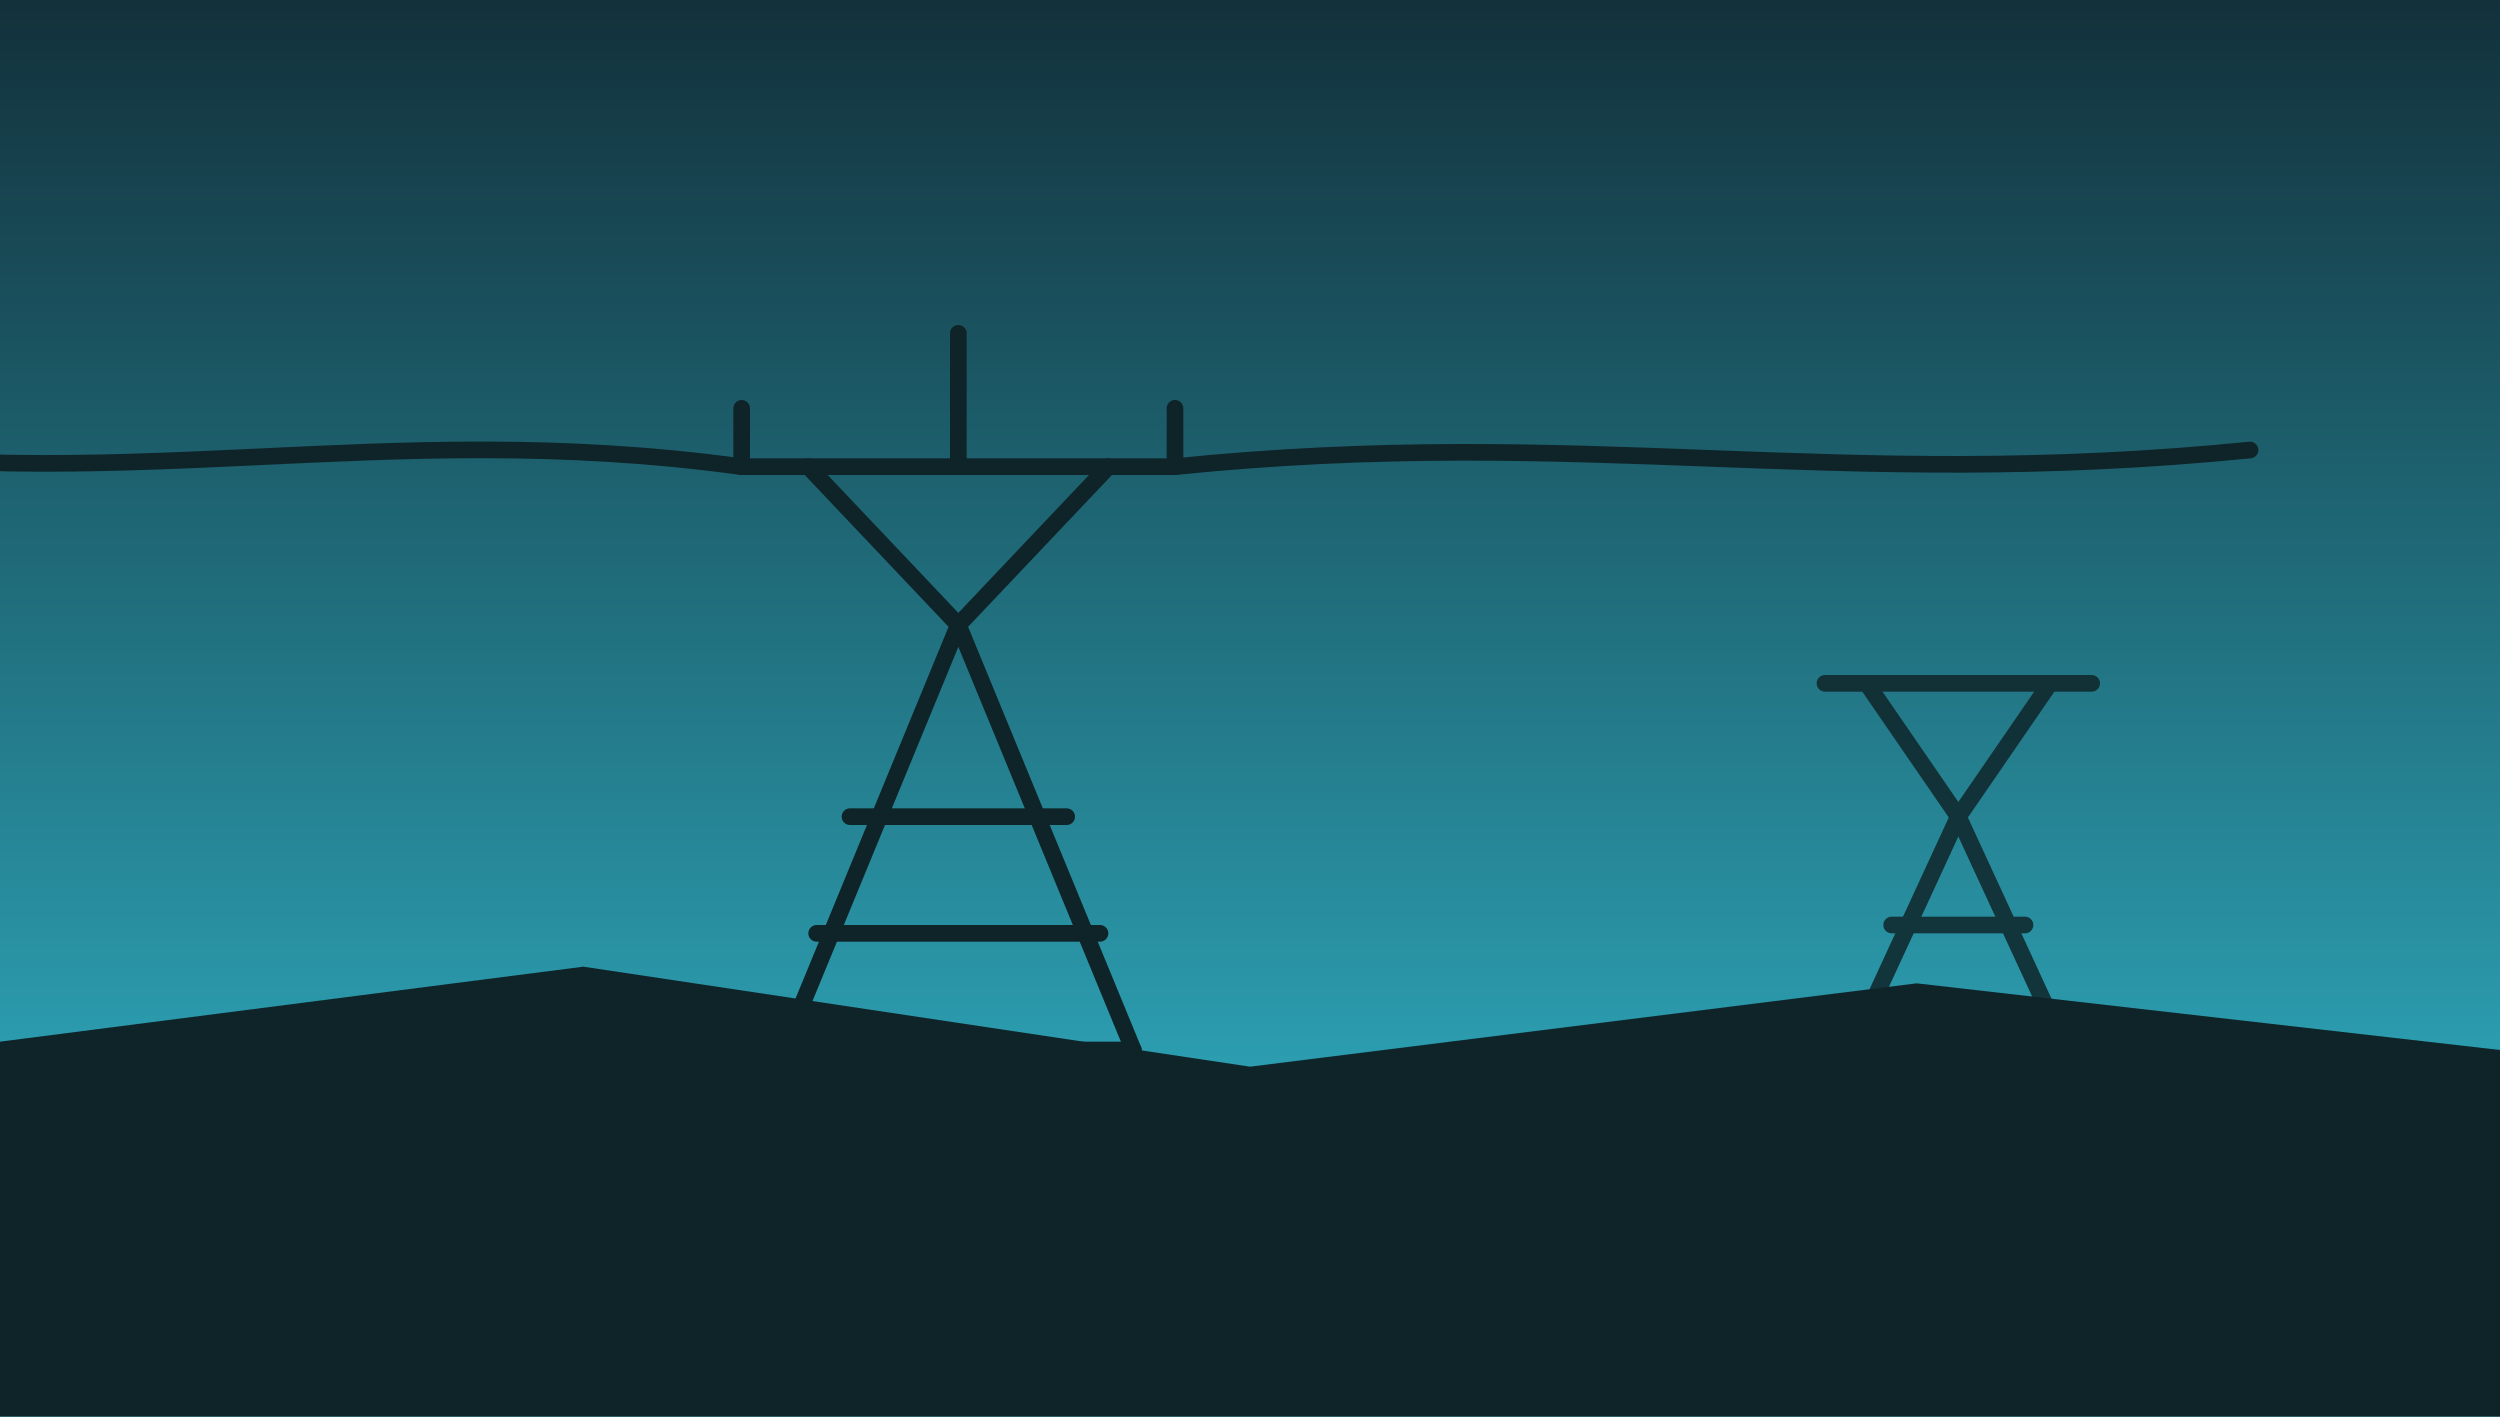
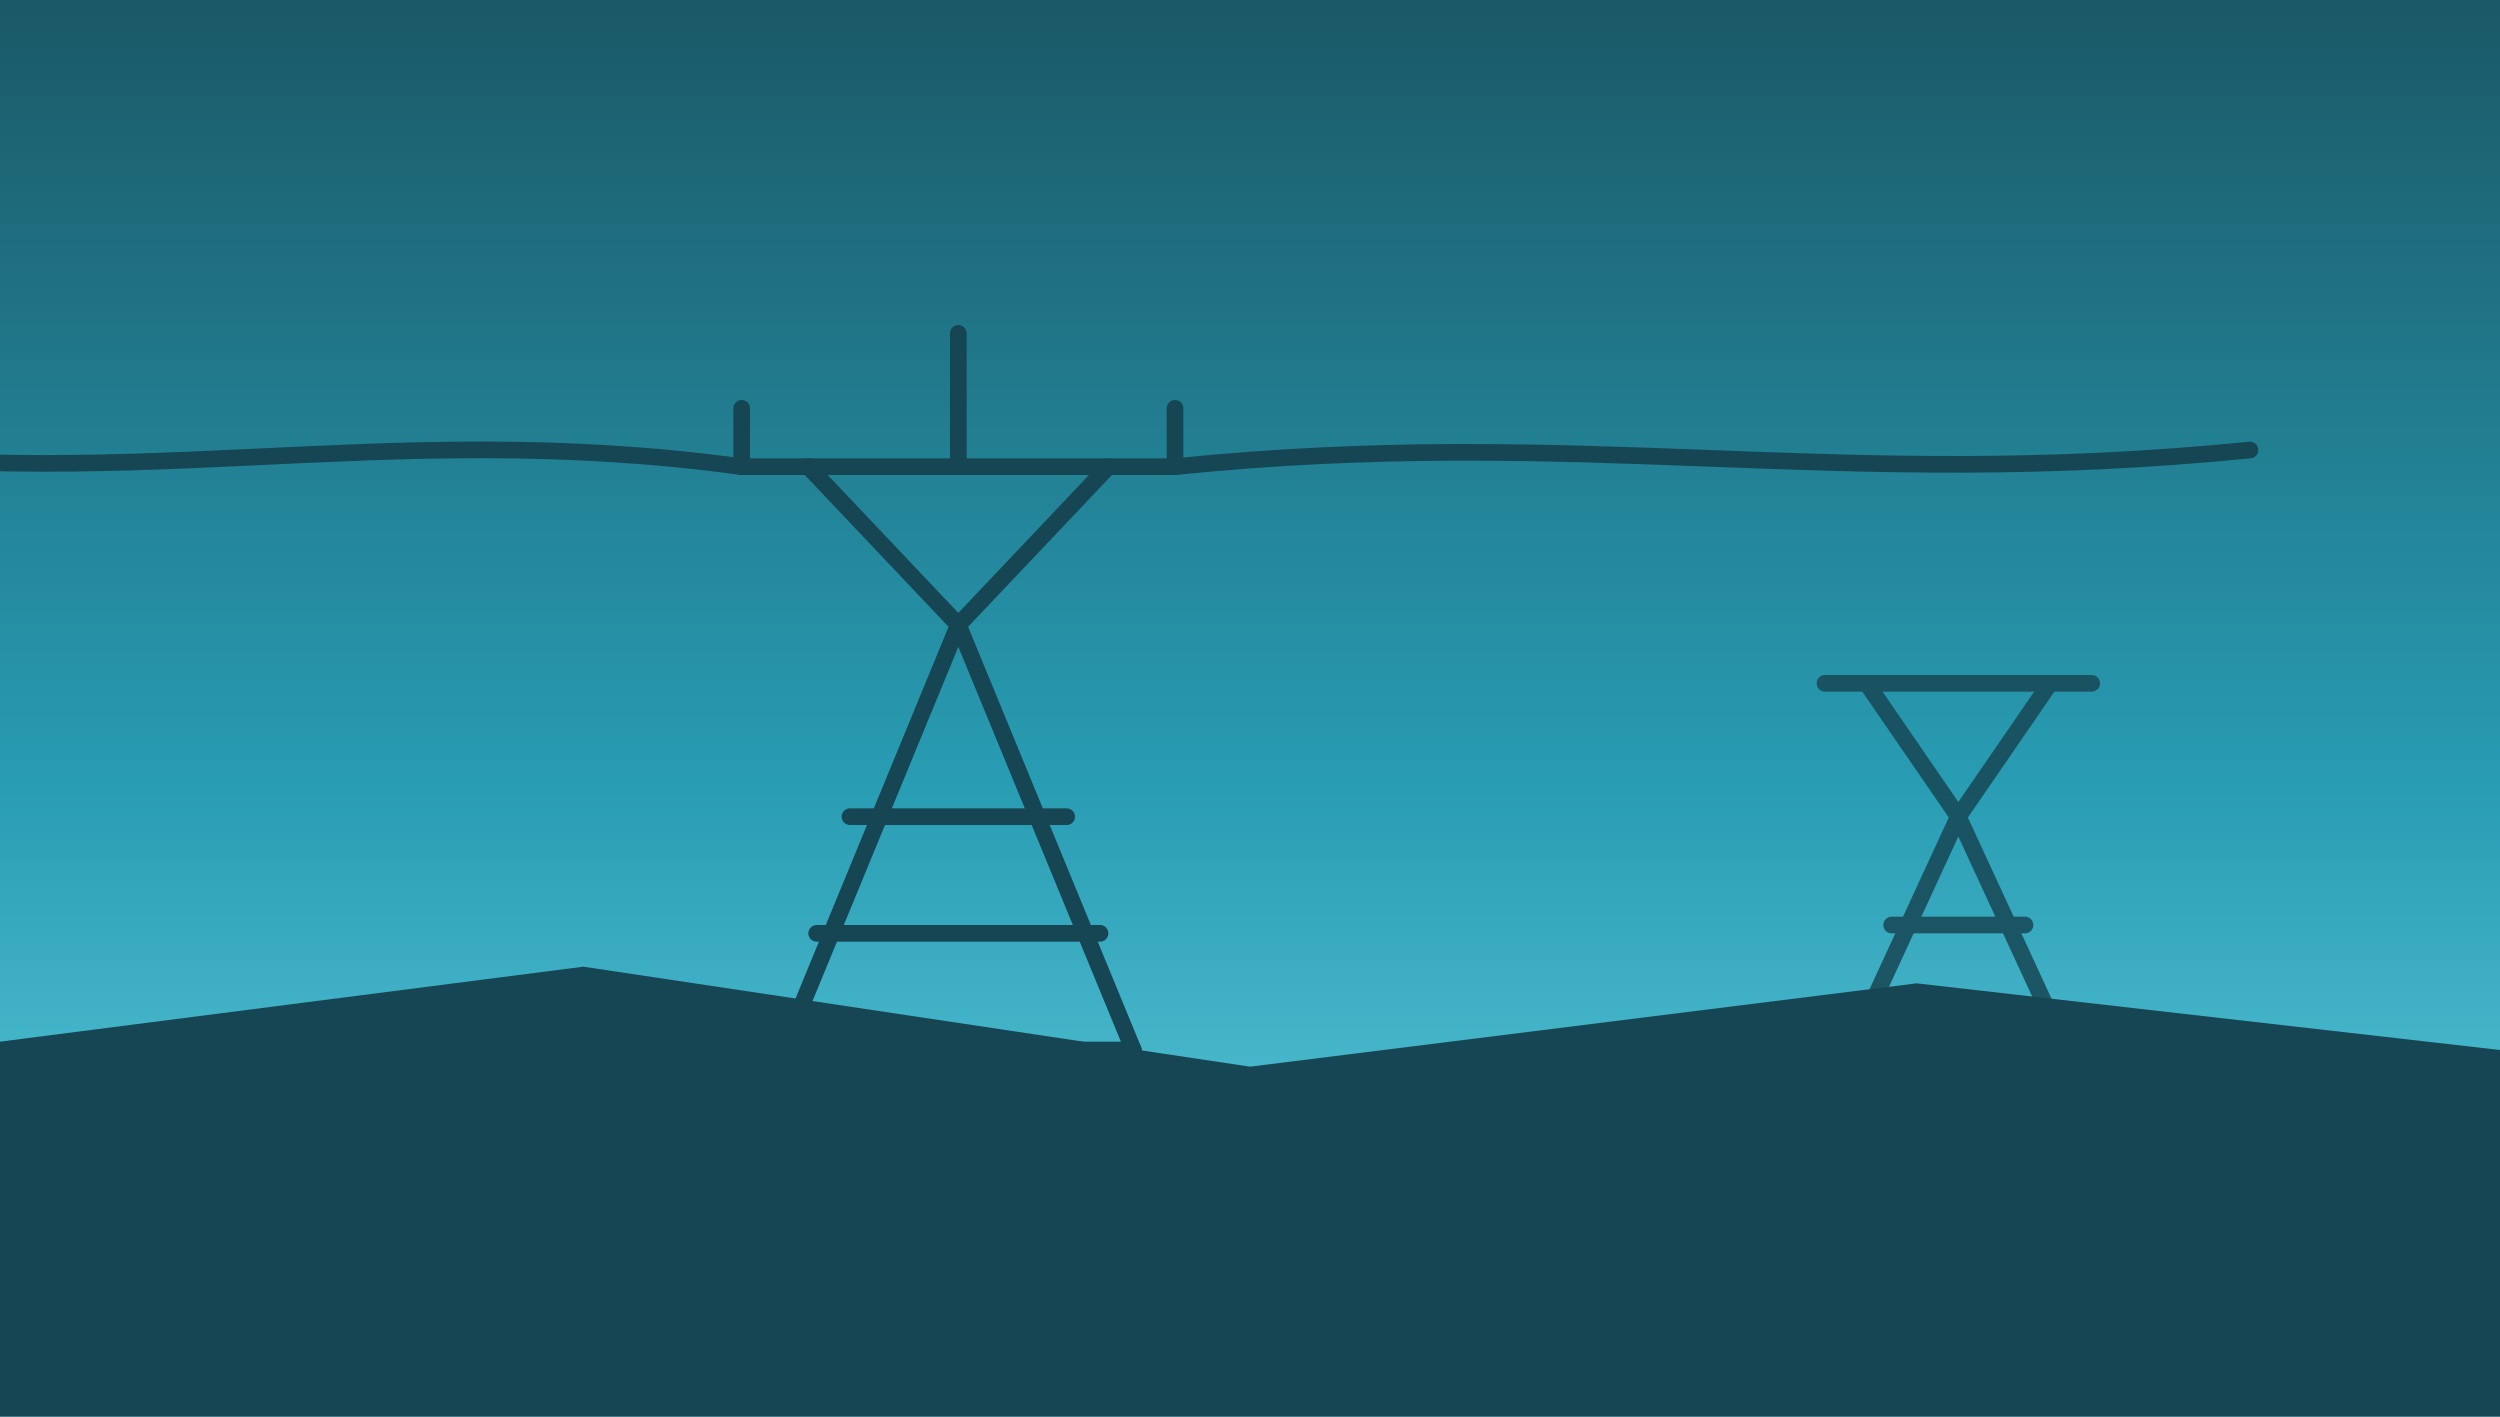
<svg xmlns="http://www.w3.org/2000/svg" viewBox="0 0 600 340" preserveAspectRatio="xMidYMax slice">
  <defs>
    <linearGradient id="skyT" x1="0" y1="0" x2="0" y2="1">
-       <stop offset="0%" stop-color="#12303a" />
-       <stop offset="100%" stop-color="#34C2D7" />
+       <stop offset="0%" stop-color="#1a5866" />
+       <stop offset="55%" stop-color="#289cb3" />
+       <stop offset="100%" stop-color="#6cd6e8" />
    </linearGradient>
  </defs>
  <rect width="600" height="340" fill="url(#skyT)" />
-   <path d="M0,250 L140,232 300,256 460,236 600,252 600,340 0,340 Z" fill="#0e2429" />
-   <g stroke="#0e2429" stroke-width="4" fill="none" stroke-linecap="round">
+   <path d="M0,250 L140,232 300,256 460,236 600,252 600,340 0,340 Z" fill="#164654" />
+   <g stroke="#164654" stroke-width="4" fill="none" stroke-linecap="round">
    <g transform="translate(230,0)">
      <line x1="0" y1="150" x2="-42" y2="252" />
      <line x1="0" y1="150" x2="42" y2="252" />
      <line x1="-26" y1="196" x2="26" y2="196" />
      <line x1="-34" y1="224" x2="34" y2="224" />
      <line x1="-42" y1="252" x2="42" y2="252" />
      <line x1="-52" y1="112" x2="52" y2="112" />
      <line x1="-36" y1="112" x2="0" y2="150" />
      <line x1="36" y1="112" x2="0" y2="150" />
      <line x1="-52" y1="112" x2="-52" y2="98" />
      <line x1="52" y1="112" x2="52" y2="98" />
      <line x1="0" y1="112" x2="0" y2="80" />
    </g>
    <path d="M178,112 C90,100 30,120 -60,106" />
    <path d="M282,112 C380,102 440,118 540,108" />
    <g transform="translate(470,0)" opacity="0.85">
      <line x1="0" y1="196" x2="-24" y2="248" />
      <line x1="0" y1="196" x2="24" y2="248" />
      <line x1="-16" y1="222" x2="16" y2="222" />
      <line x1="-32" y1="164" x2="32" y2="164" />
      <line x1="-22" y1="164" x2="0" y2="196" />
      <line x1="22" y1="164" x2="0" y2="196" />
    </g>
  </g>
</svg>
